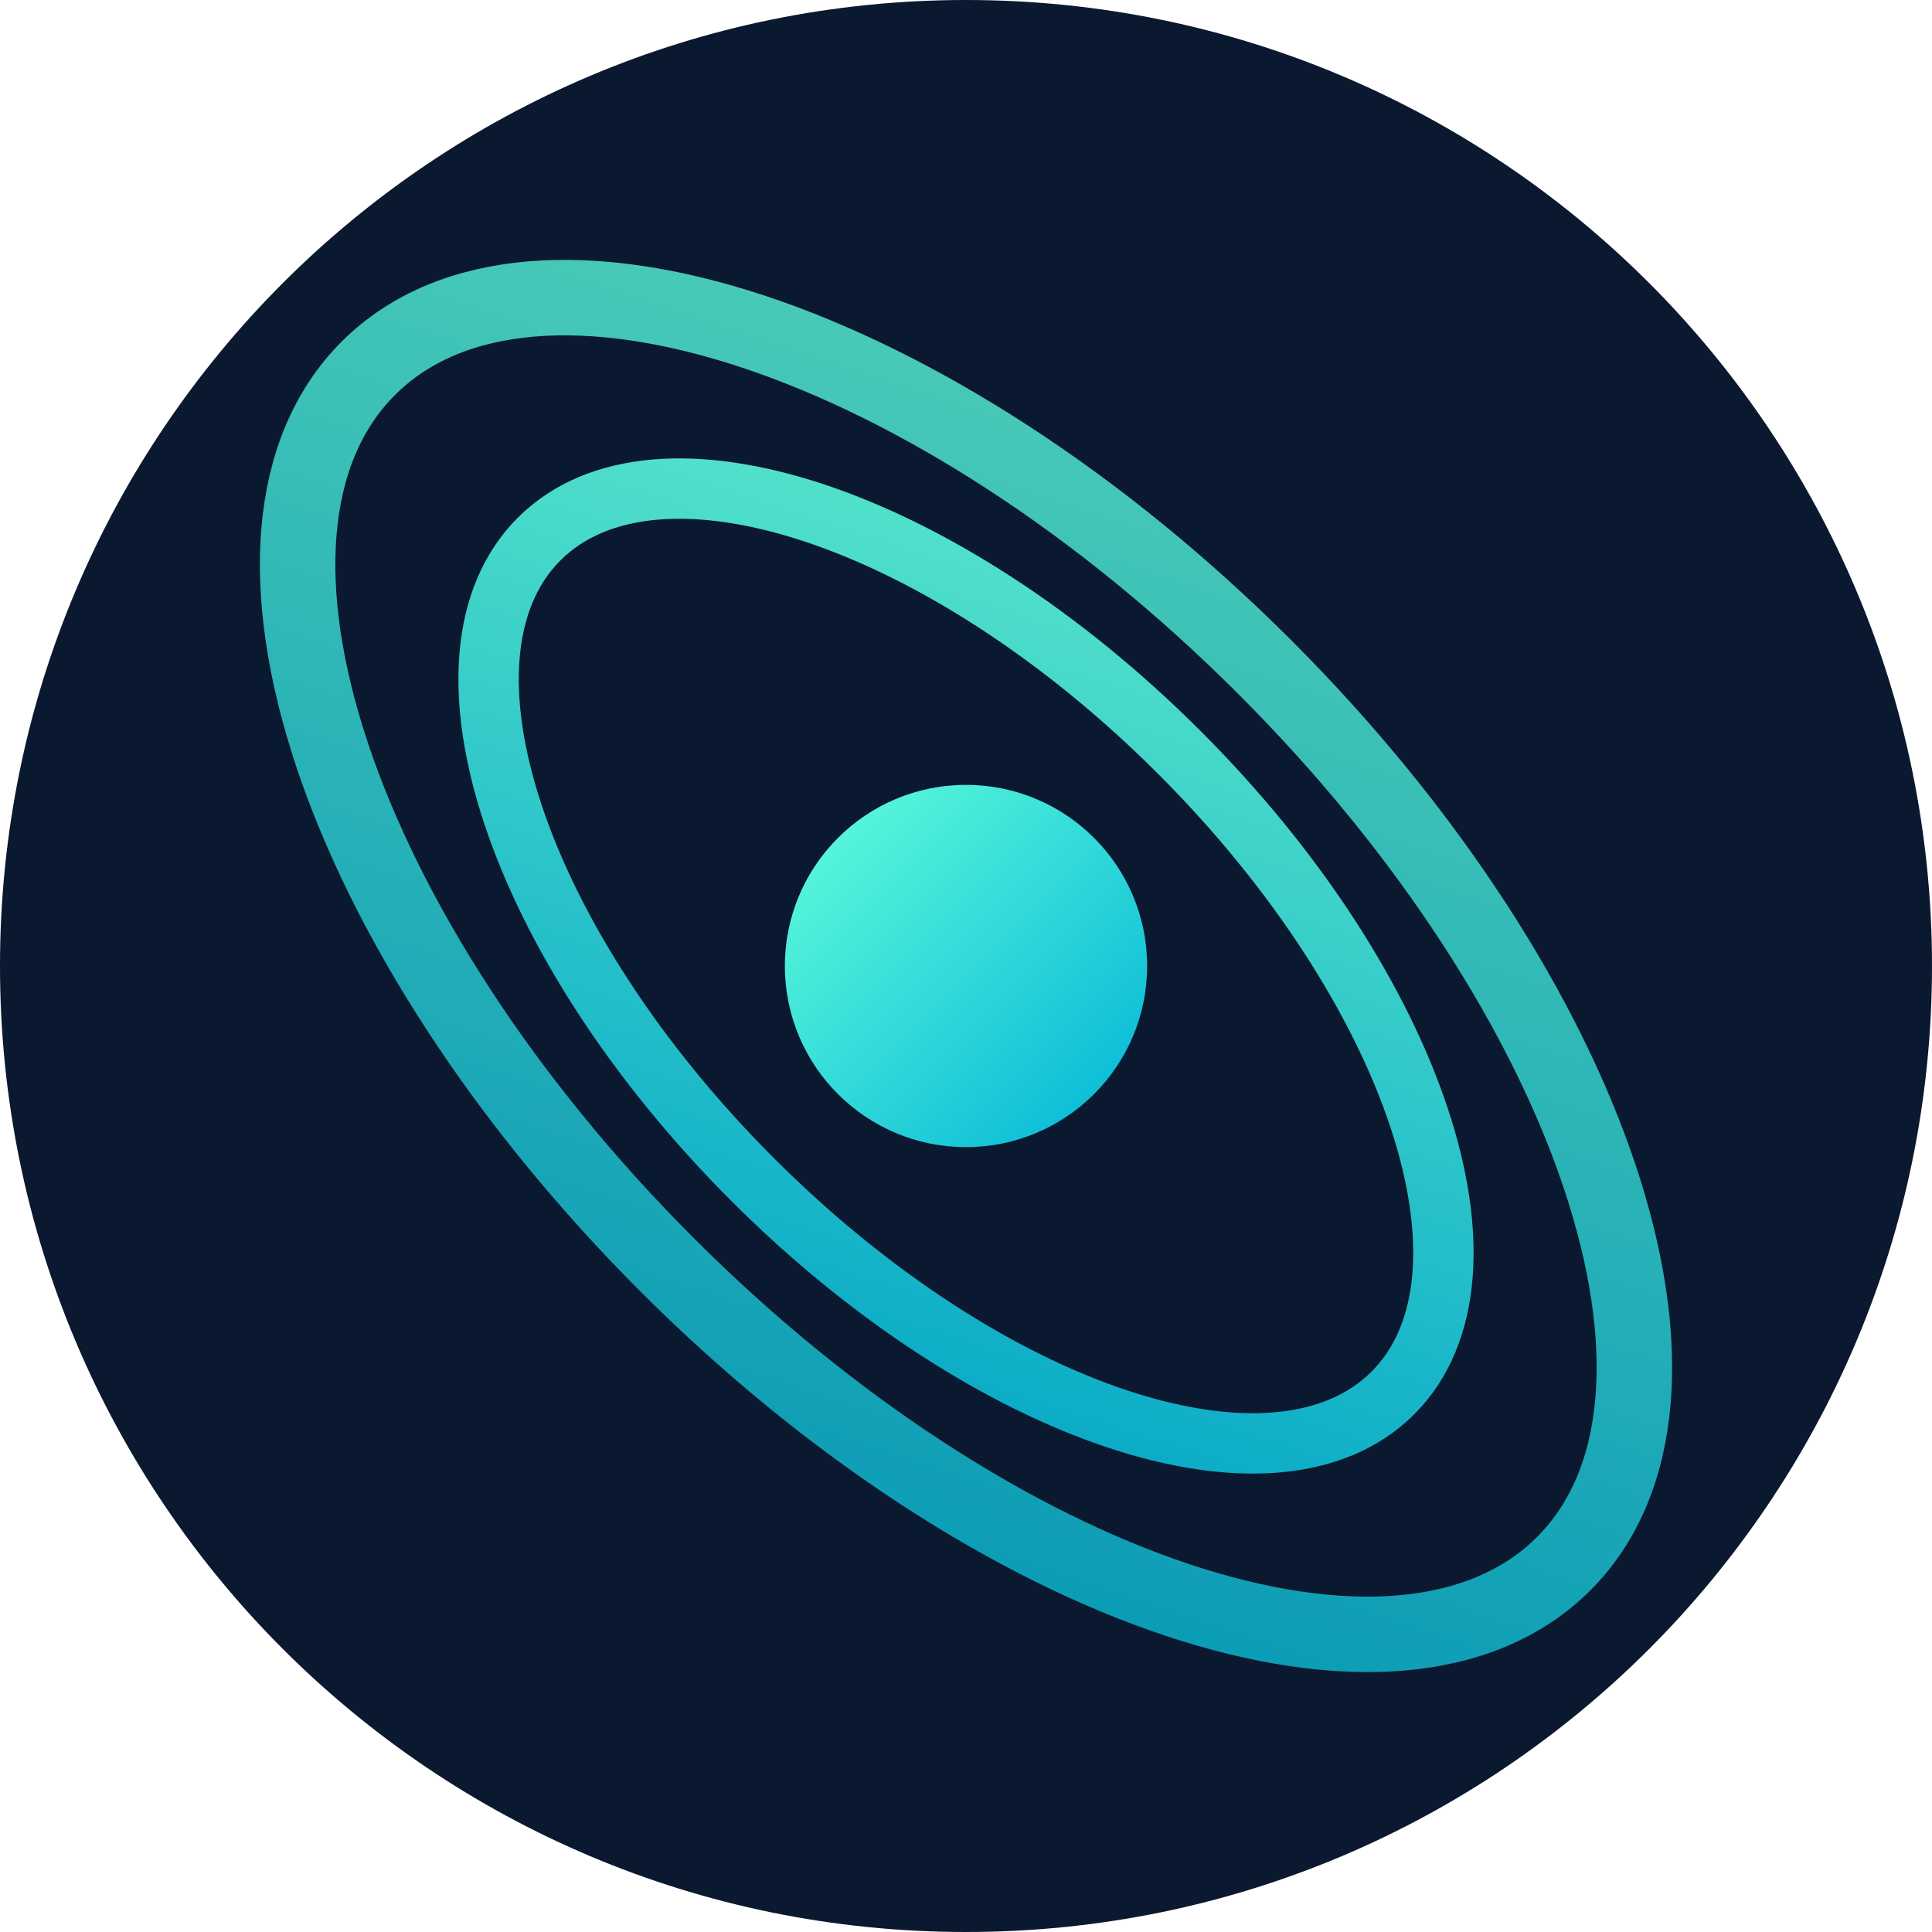
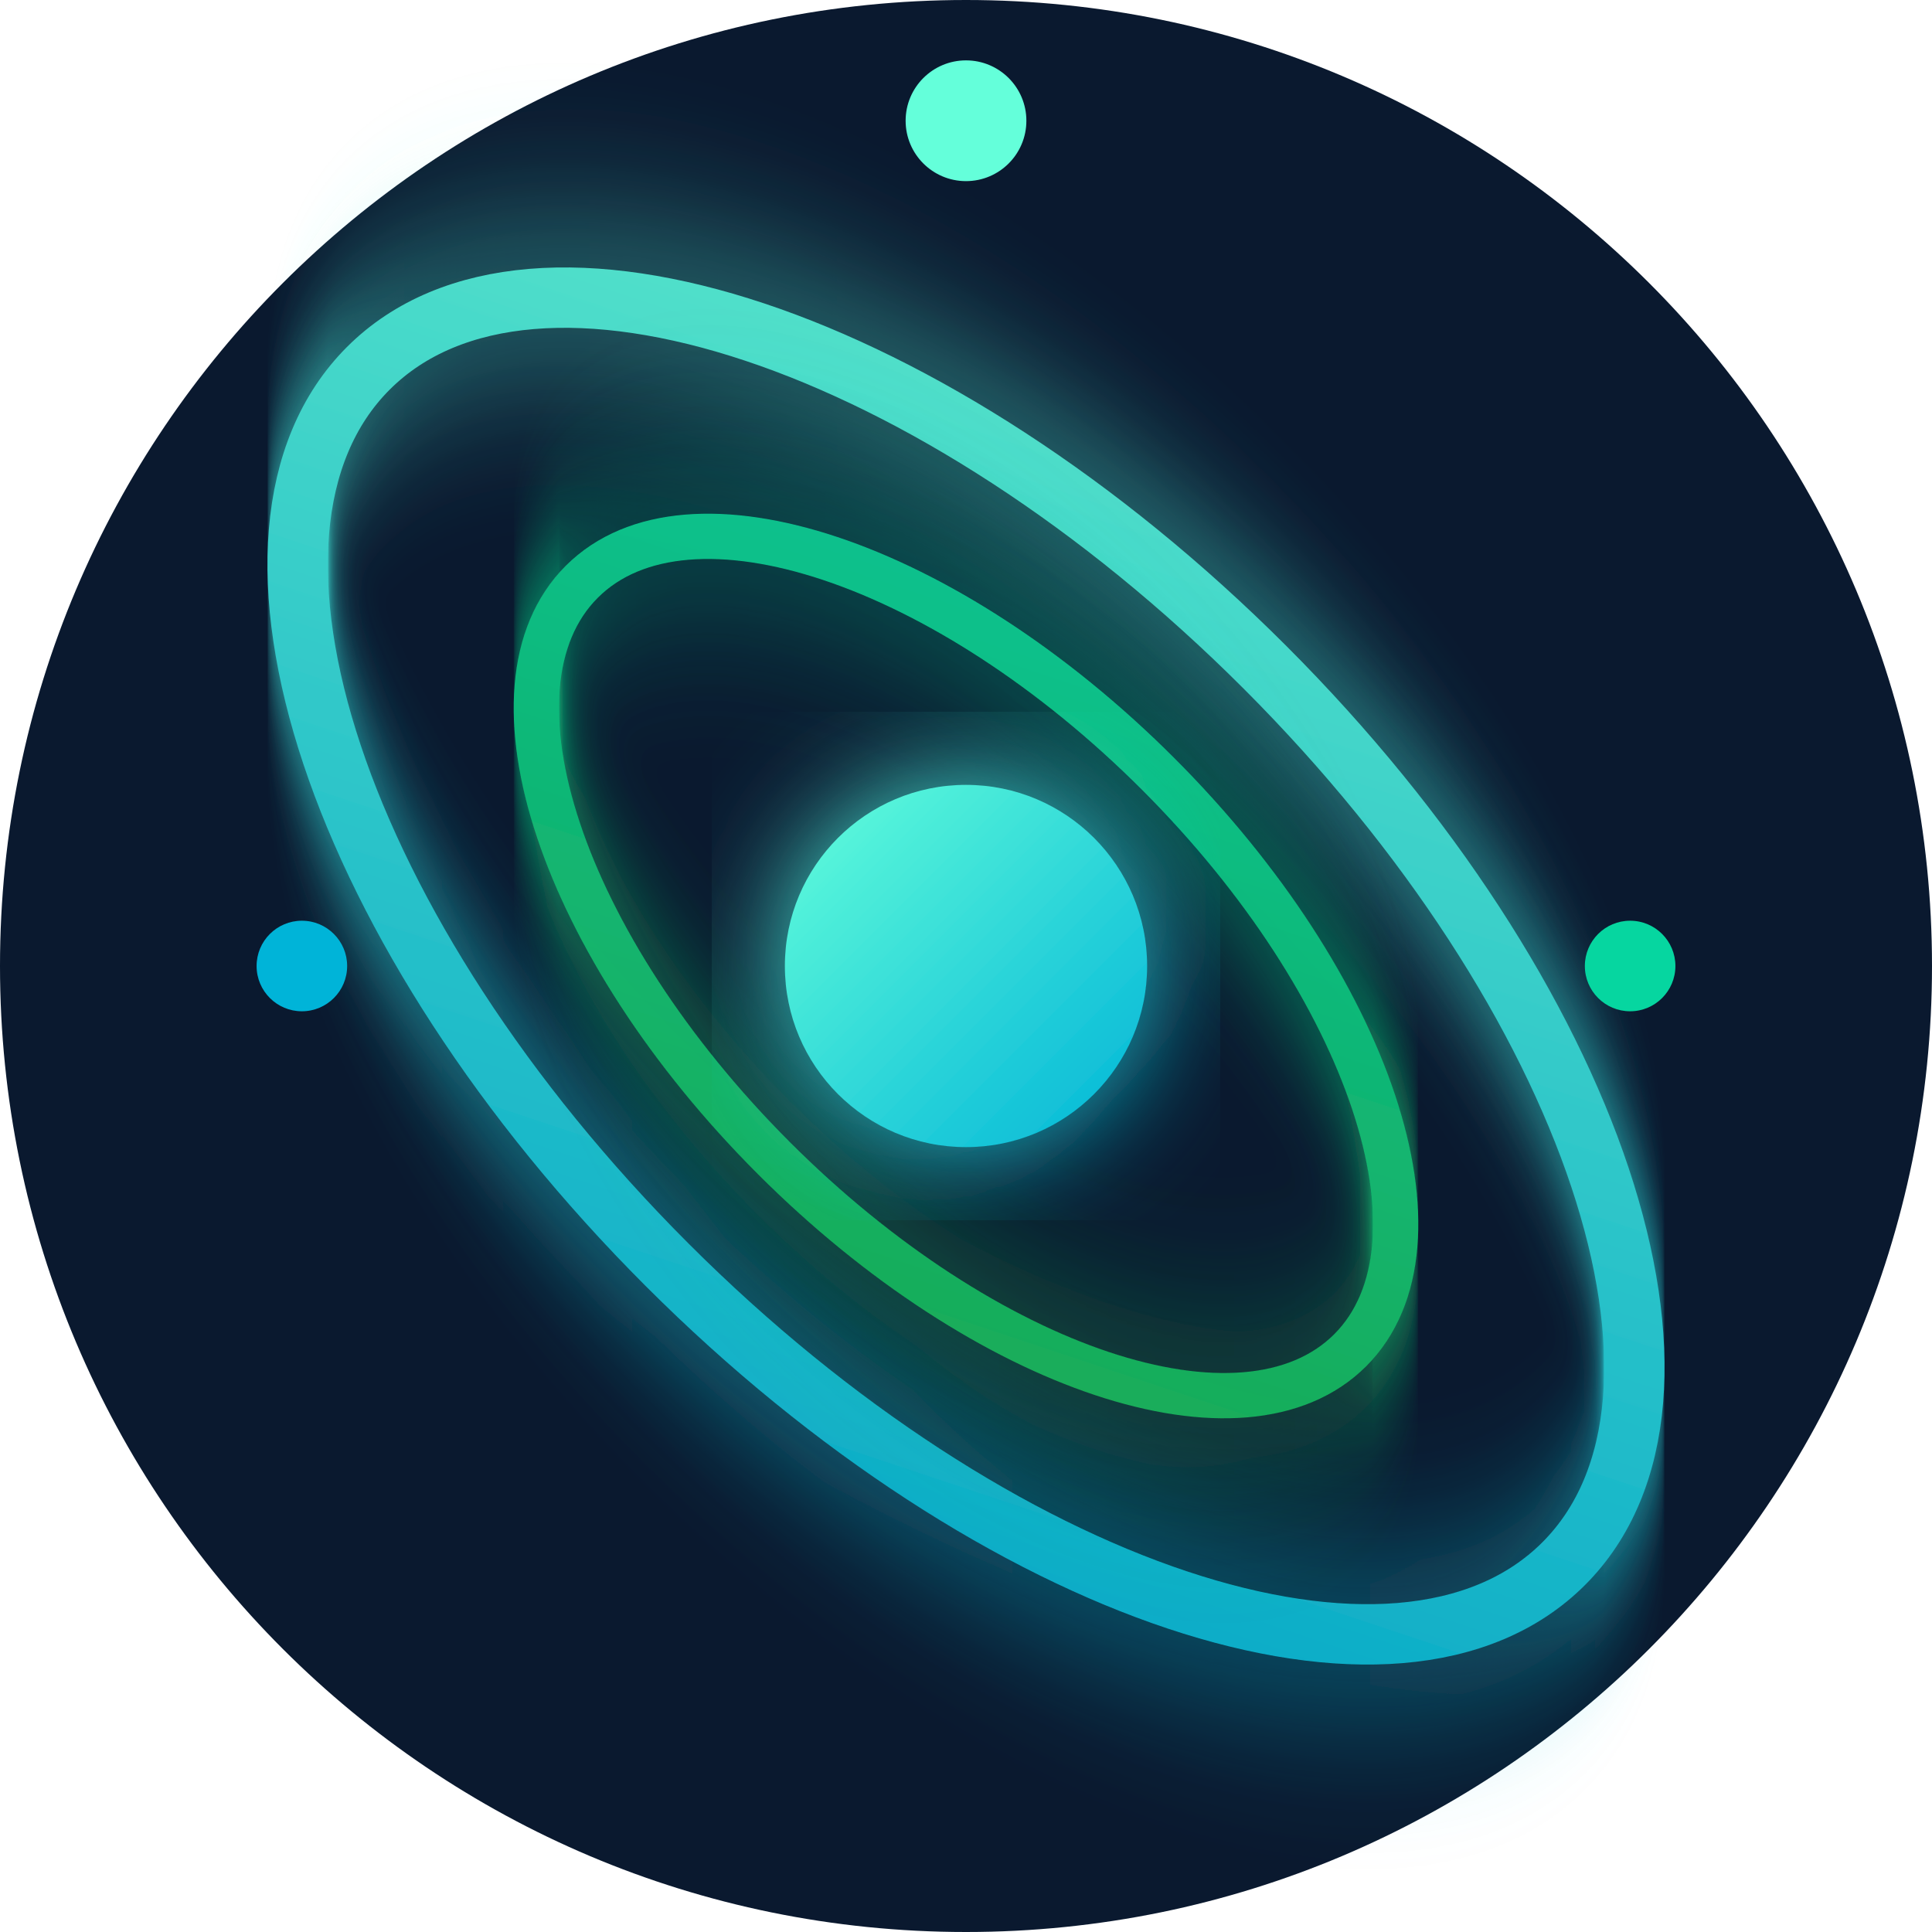
<svg xmlns="http://www.w3.org/2000/svg" width="64" height="64" viewBox="0 0 64 64" fill="none">
  <defs>
-     <linearGradient id="orbitGradient" x1="0%" y1="0%" x2="100%" y2="100%">
+     <linearGradient id="primaryGradient" x1="0%" y1="0%" x2="100%" y2="100%">
      <stop offset="0%" style="stop-color:#64ffda" />
      <stop offset="100%" style="stop-color:#00b4d8" />
    </linearGradient>
+     <linearGradient id="secondaryGradient" x1="0%" y1="0%" x2="100%" y2="100%">
+       <stop offset="0%" style="stop-color:#06D6A0" />
+       <stop offset="100%" style="stop-color:#1DB954" />
+     </linearGradient>
+     <filter id="glow" x="-20%" y="-20%" width="140%" height="140%">
+       <feGaussianBlur stdDeviation="2" result="blur" />
+       <feComposite in="SourceGraphic" in2="blur" operator="over" />
+     </filter>
  </defs>
  <circle cx="32" cy="32" r="32" fill="#0a192f" />
  <g transform="rotate(45, 32, 32)">
-     <ellipse cx="32" cy="32" rx="28" ry="14" stroke="url(#orbitGradient)" stroke-width="2.5" fill="none" opacity="0.8" />
-     <ellipse cx="32" cy="32" rx="20" ry="10" stroke="url(#orbitGradient)" stroke-width="2" fill="none" opacity="0.9" />
+     <ellipse cx="32" cy="32" rx="28" ry="14" stroke="url(#primaryGradient)" stroke-width="2" fill="none" opacity="0.9" filter="url(#glow)">
+     </ellipse>
+     <ellipse cx="32" cy="32" rx="18" ry="9" stroke="url(#secondaryGradient)" stroke-width="1.5" fill="none" opacity="0.9" filter="url(#glow)">
+     </ellipse>
  </g>
-   <circle cx="32" cy="32" r="6" fill="url(#orbitGradient)" />
+   <circle cx="32" cy="4" r="2" fill="#64ffda" />
+   <circle cx="54" cy="32" r="1.5" fill="#06D6A0" />
+   <circle cx="10" cy="32" r="1.5" fill="#00b4d8" />
+   <circle cx="32" cy="32" r="6" fill="url(#primaryGradient)" filter="url(#glow)" />
</svg>
